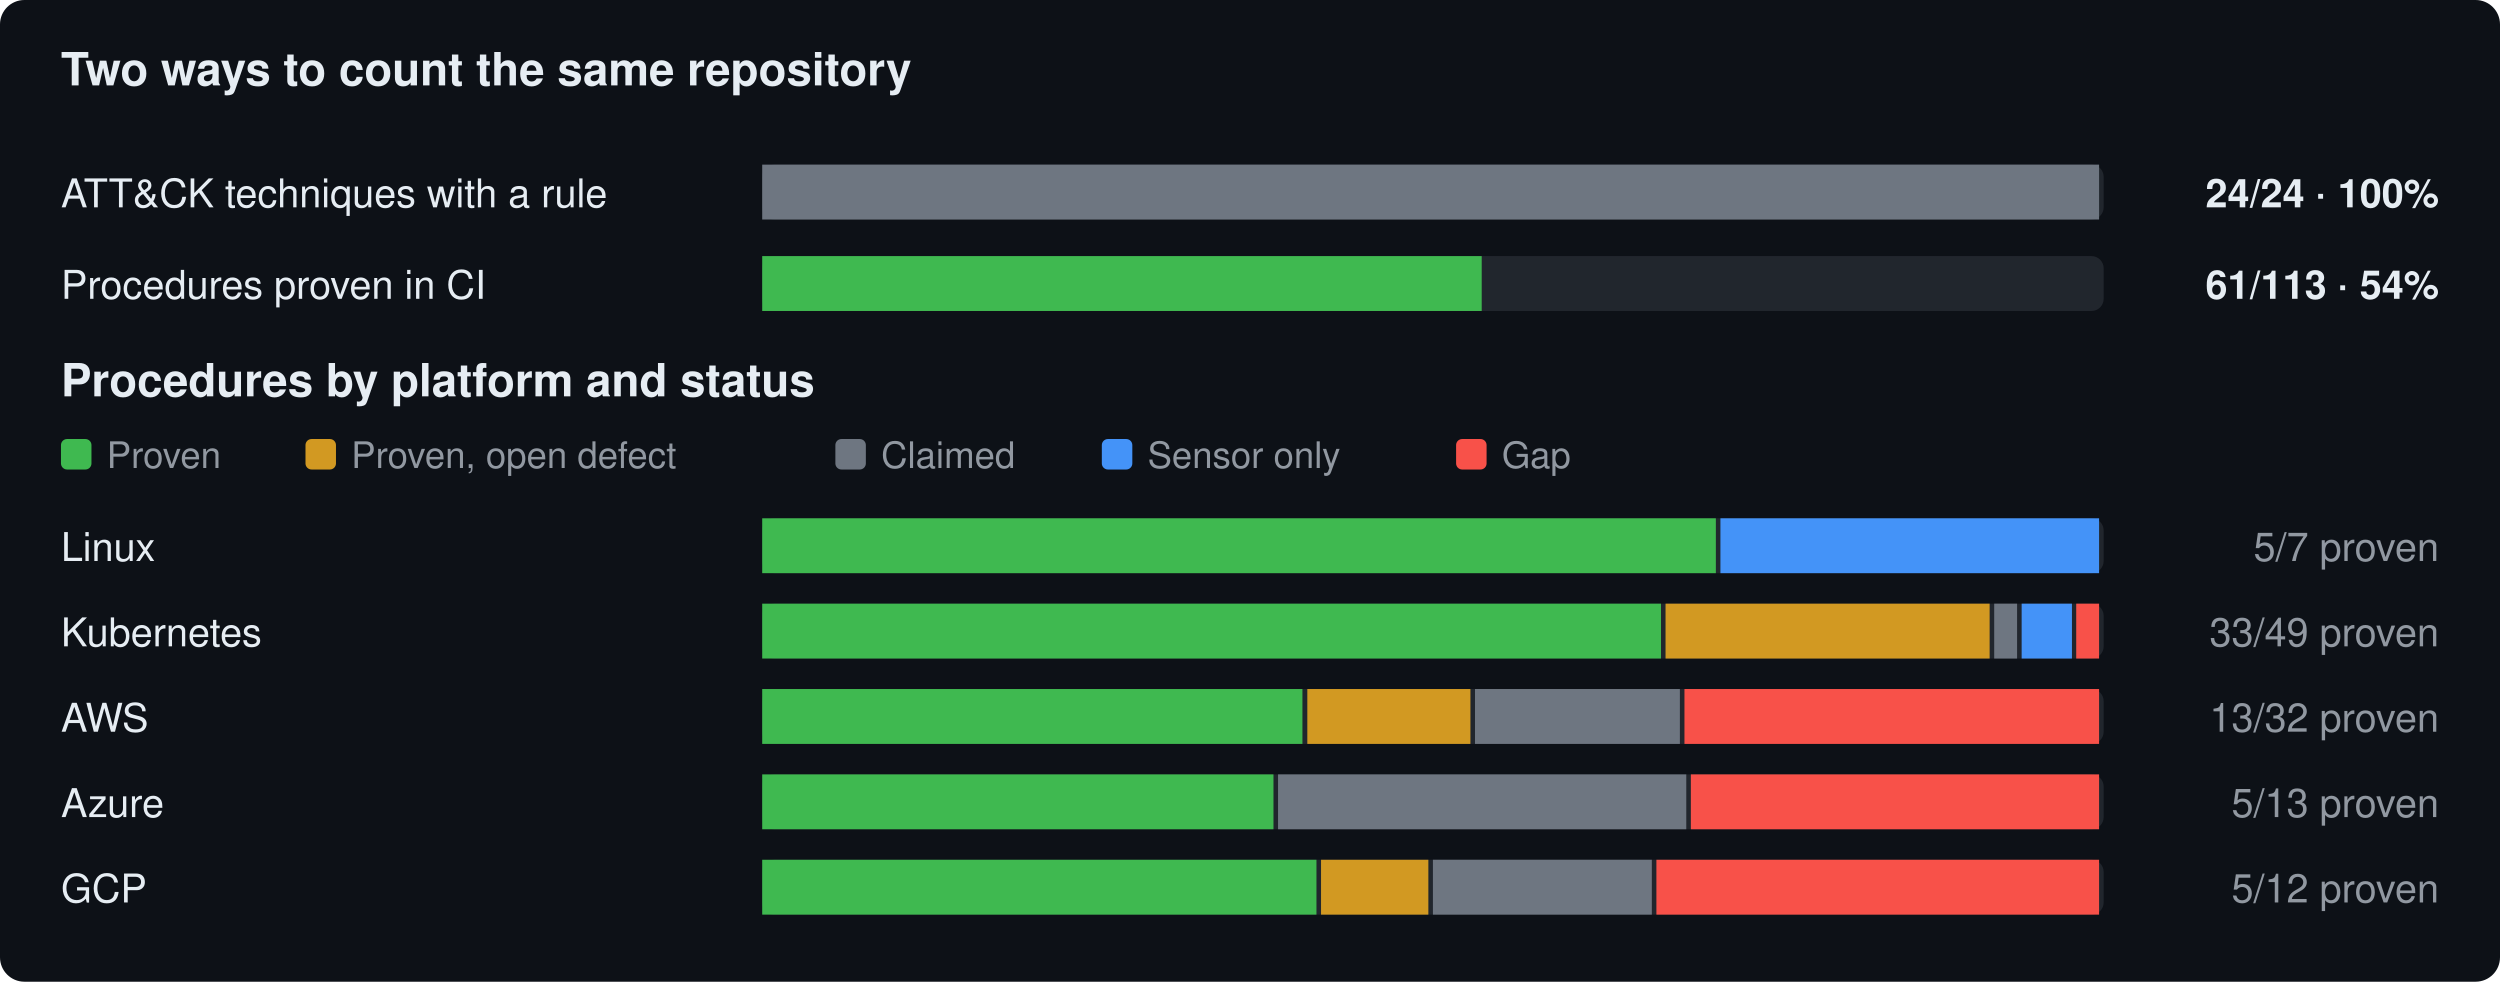
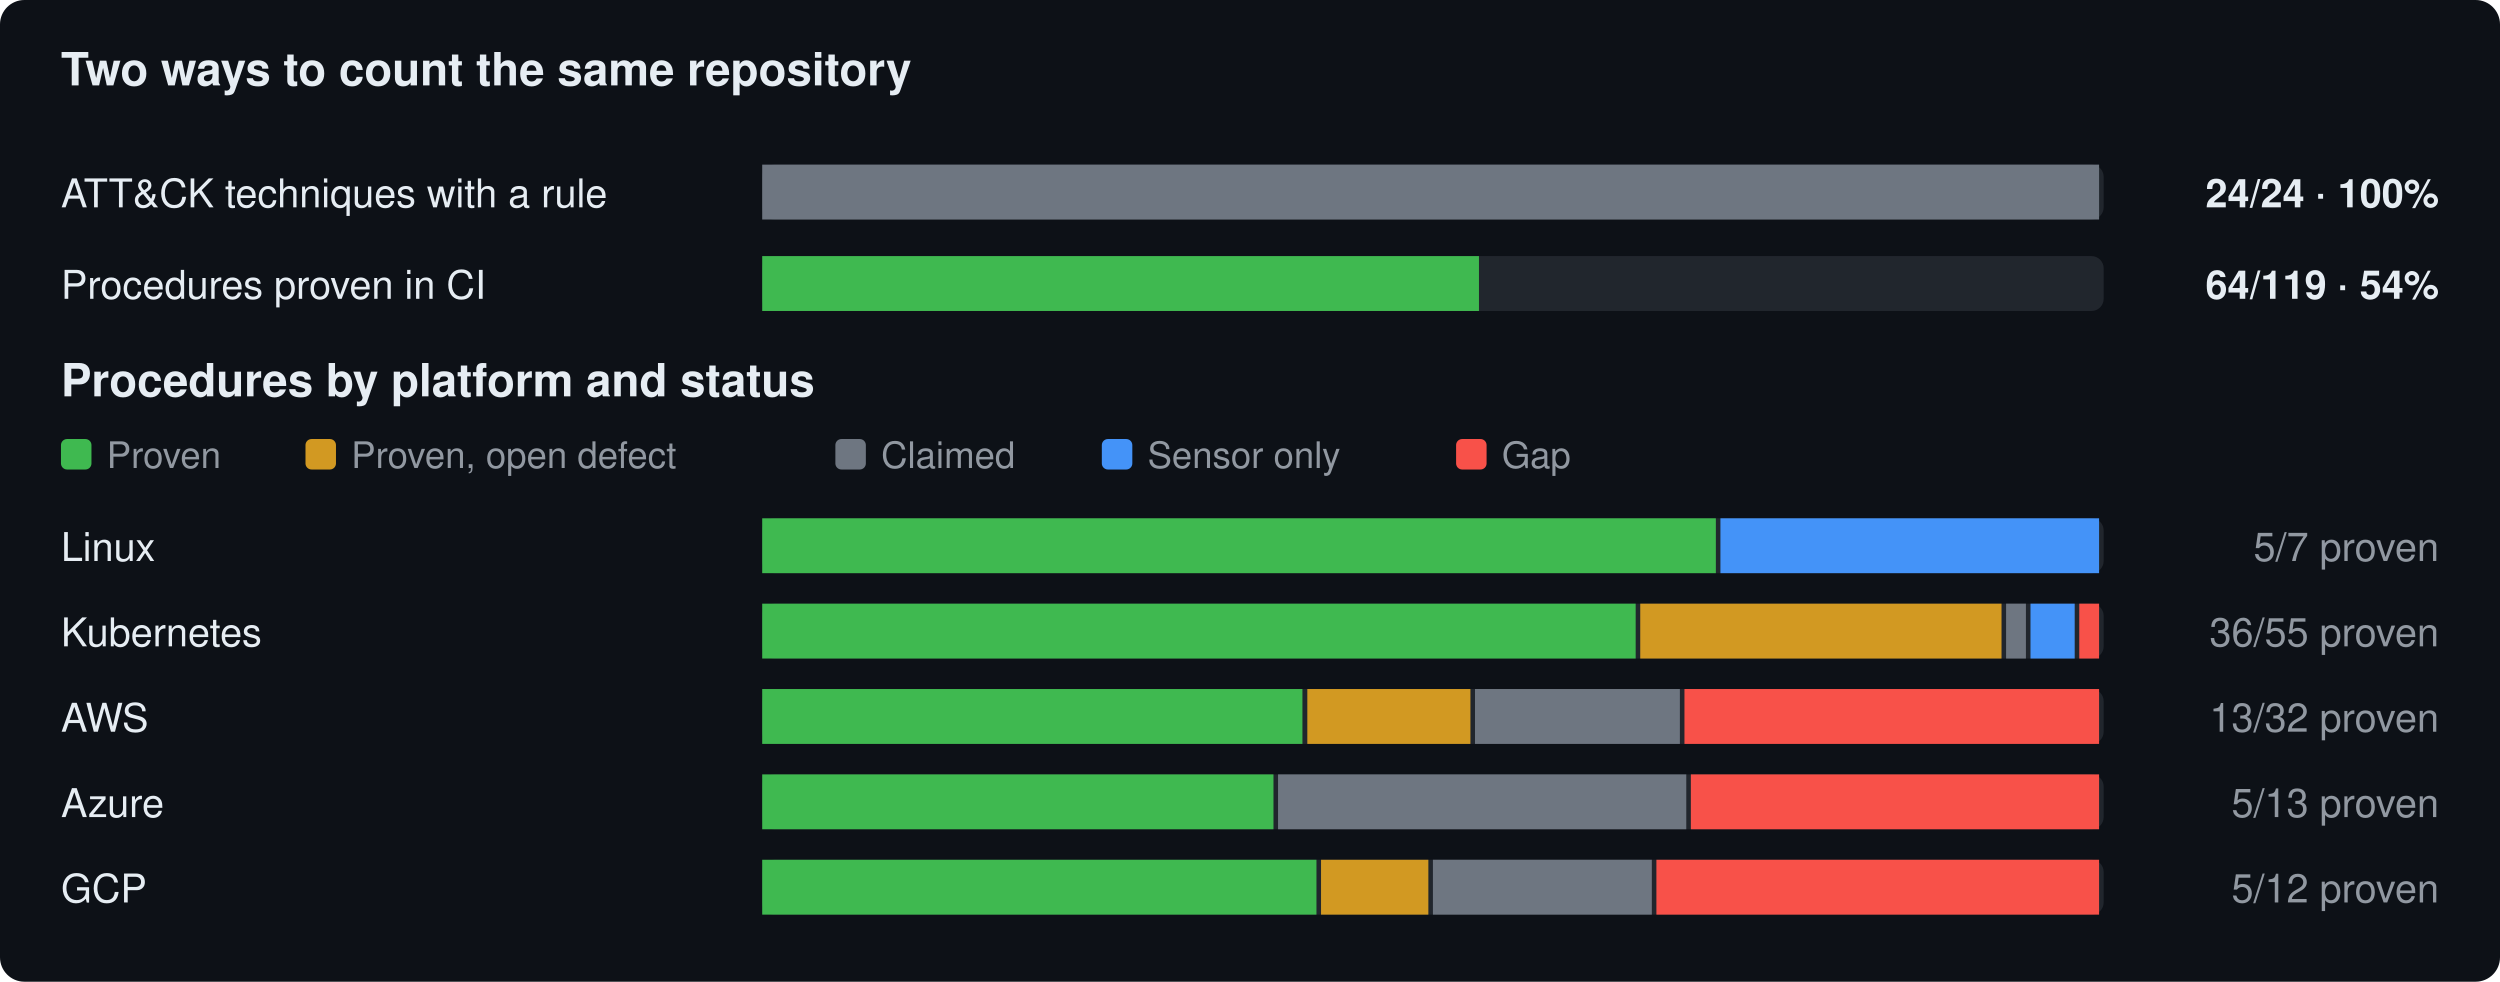
- <svg xmlns="http://www.w3.org/2000/svg" width="820" height="322" viewBox="0 0 820 322" font-family="-apple-system,BlinkMacSystemFont,'Segoe UI',Helvetica,Arial,sans-serif" role="img" aria-label="Procedure coverage: 61 of 113 procedures proven in CI">
+ <svg xmlns="http://www.w3.org/2000/svg" width="820" height="322" viewBox="0 0 820 322" font-family="-apple-system,BlinkMacSystemFont,'Segoe UI',Helvetica,Arial,sans-serif" role="img" aria-label="Procedure coverage: 64 of 119 procedures proven in CI">
  <rect width="820" height="322" rx="8" fill="#0d1117" />
  <text x="20" y="28" fill="#e6edf3" font-size="15" font-weight="600" text-anchor="start">Two ways to count the same repository</text>
  <text x="20" y="68" fill="#e6edf3" font-size="13" font-weight="400" text-anchor="start">ATT&amp;CK techniques with a rule</text>
  <rect x="250" y="54" width="440" height="18" rx="4" fill="#21262d" />
  <rect x="250.0" y="54" width="438.5" height="18" fill="#6e7681" />
  <text x="800" y="68" fill="#e6edf3" font-size="13" font-weight="600" text-anchor="end">24/24 · 100%</text>
  <text x="20" y="98" fill="#e6edf3" font-size="13" font-weight="400" text-anchor="start">Procedures proven in CI</text>
  <rect x="250" y="84" width="440" height="18" rx="4" fill="#21262d" />
-   <rect x="250.0" y="84" width="236.0" height="18" fill="#3fb950" />
-   <text x="800" y="98" fill="#e6edf3" font-size="13" font-weight="600" text-anchor="end">61/113 · 54%</text>
+   <rect x="250.0" y="84" width="235.1" height="18" fill="#3fb950" />
+   <text x="800" y="98" fill="#e6edf3" font-size="13" font-weight="600" text-anchor="end">64/119 · 54%</text>
  <text x="20" y="130" fill="#e6edf3" font-size="15" font-weight="600" text-anchor="start">Procedures by platform and status</text>
  <rect x="20" y="144" width="10" height="10" rx="2" fill="#3fb950" />
  <text x="35" y="153.5" fill="#9198a1" font-size="12" font-weight="400" text-anchor="start">Proven</text>
  <rect x="100.2" y="144" width="10" height="10" rx="2" fill="#d29922" />
  <text x="115.2" y="153.5" fill="#9198a1" font-size="12" font-weight="400" text-anchor="start">Proven, open defect</text>
  <rect x="274.0" y="144" width="10" height="10" rx="2" fill="#6e7681" />
  <text x="289.0" y="153.5" fill="#9198a1" font-size="12" font-weight="400" text-anchor="start">Claimed</text>
  <rect x="361.4" y="144" width="10" height="10" rx="2" fill="#4493f8" />
  <text x="376.4" y="153.5" fill="#9198a1" font-size="12" font-weight="400" text-anchor="start">Sensor only</text>
  <rect x="477.6" y="144" width="10" height="10" rx="2" fill="#f85149" />
  <text x="492.6" y="153.5" fill="#9198a1" font-size="12" font-weight="400" text-anchor="start">Gap</text>
  <text x="20" y="184" fill="#e6edf3" font-size="13" font-weight="400" text-anchor="start">Linux</text>
  <rect x="250" y="170" width="440" height="18" rx="4" fill="#21262d" />
  <rect x="250.0" y="170" width="312.8" height="18" fill="#3fb950" />
  <rect x="564.3" y="170" width="124.2" height="18" fill="#4493f8" />
  <text x="800" y="184" fill="#9198a1" font-size="13" font-weight="400" text-anchor="end">5/7 proven</text>
  <text x="20" y="212" fill="#e6edf3" font-size="13" font-weight="400" text-anchor="start">Kubernetes</text>
  <rect x="250" y="198" width="440" height="18" rx="4" fill="#21262d" />
-   <rect x="250.0" y="198" width="294.8" height="18" fill="#3fb950" />
-   <rect x="546.3" y="198" width="106.3" height="18" fill="#d29922" />
-   <rect x="654.1" y="198" width="7.5" height="18" fill="#6e7681" />
-   <rect x="663.1" y="198" width="16.5" height="18" fill="#4493f8" />
-   <rect x="681.0" y="198" width="7.5" height="18" fill="#f85149" />
-   <text x="800" y="212" fill="#9198a1" font-size="13" font-weight="400" text-anchor="end">33/49 proven</text>
+   <rect x="250.0" y="198" width="286.5" height="18" fill="#3fb950" />
+   <rect x="538.0" y="198" width="118.5" height="18" fill="#d29922" />
+   <rect x="658.0" y="198" width="6.5" height="18" fill="#6e7681" />
+   <rect x="666.0" y="198" width="14.5" height="18" fill="#4493f8" />
+   <rect x="682.0" y="198" width="6.5" height="18" fill="#f85149" />
+   <text x="800" y="212" fill="#9198a1" font-size="13" font-weight="400" text-anchor="end">36/55 proven</text>
  <text x="20" y="240" fill="#e6edf3" font-size="13" font-weight="400" text-anchor="start">AWS</text>
  <rect x="250" y="226" width="440" height="18" rx="4" fill="#21262d" />
  <rect x="250.0" y="226" width="177.2" height="18" fill="#3fb950" />
  <rect x="428.8" y="226" width="53.5" height="18" fill="#d29922" />
  <rect x="483.8" y="226" width="67.2" height="18" fill="#6e7681" />
  <rect x="552.5" y="226" width="136.0" height="18" fill="#f85149" />
  <text x="800" y="240" fill="#9198a1" font-size="13" font-weight="400" text-anchor="end">13/32 proven</text>
  <text x="20" y="268" fill="#e6edf3" font-size="13" font-weight="400" text-anchor="start">Azure</text>
  <rect x="250" y="254" width="440" height="18" rx="4" fill="#21262d" />
  <rect x="250.0" y="254" width="167.7" height="18" fill="#3fb950" />
  <rect x="419.2" y="254" width="133.9" height="18" fill="#6e7681" />
  <rect x="554.6" y="254" width="133.9" height="18" fill="#f85149" />
  <text x="800" y="268" fill="#9198a1" font-size="13" font-weight="400" text-anchor="end">5/13 proven</text>
  <text x="20" y="296" fill="#e6edf3" font-size="13" font-weight="400" text-anchor="start">GCP</text>
  <rect x="250" y="282" width="440" height="18" rx="4" fill="#21262d" />
  <rect x="250.0" y="282" width="181.8" height="18" fill="#3fb950" />
  <rect x="433.3" y="282" width="35.2" height="18" fill="#d29922" />
  <rect x="470.0" y="282" width="71.8" height="18" fill="#6e7681" />
  <rect x="543.3" y="282" width="145.2" height="18" fill="#f85149" />
  <text x="800" y="296" fill="#9198a1" font-size="13" font-weight="400" text-anchor="end">5/12 proven</text>
</svg>
